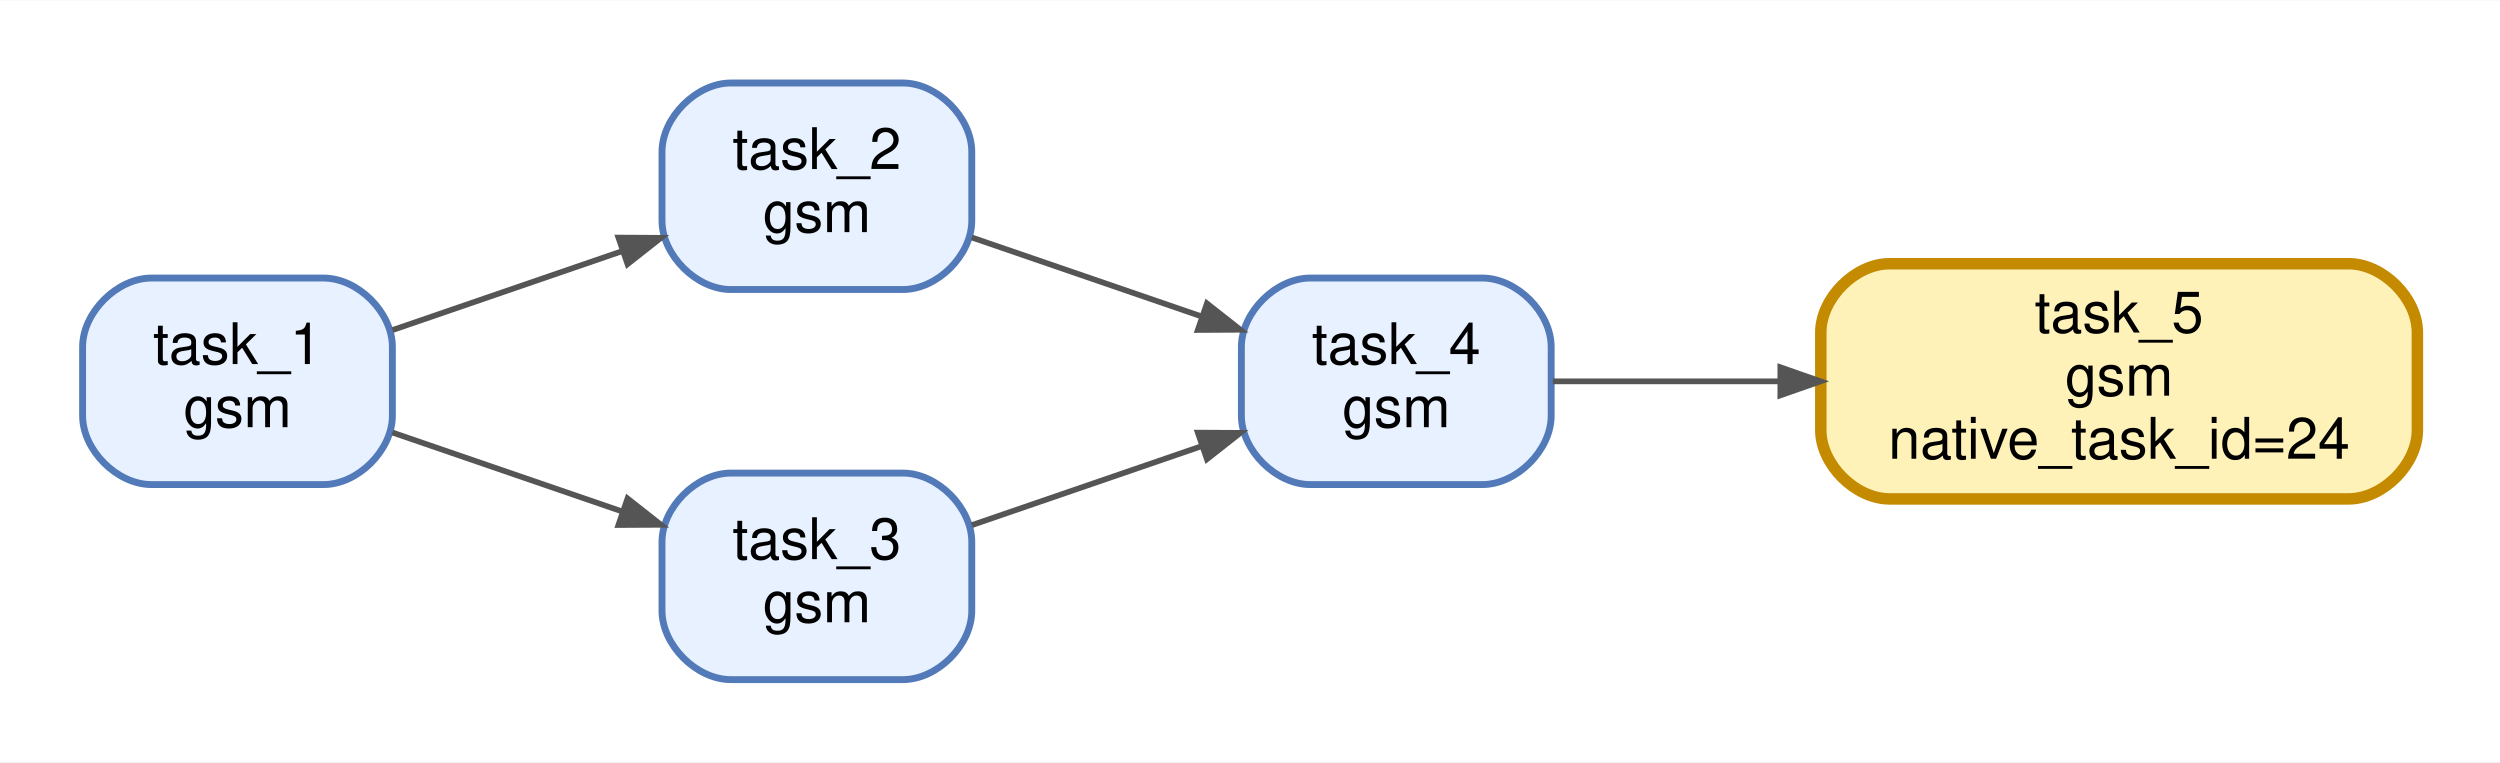
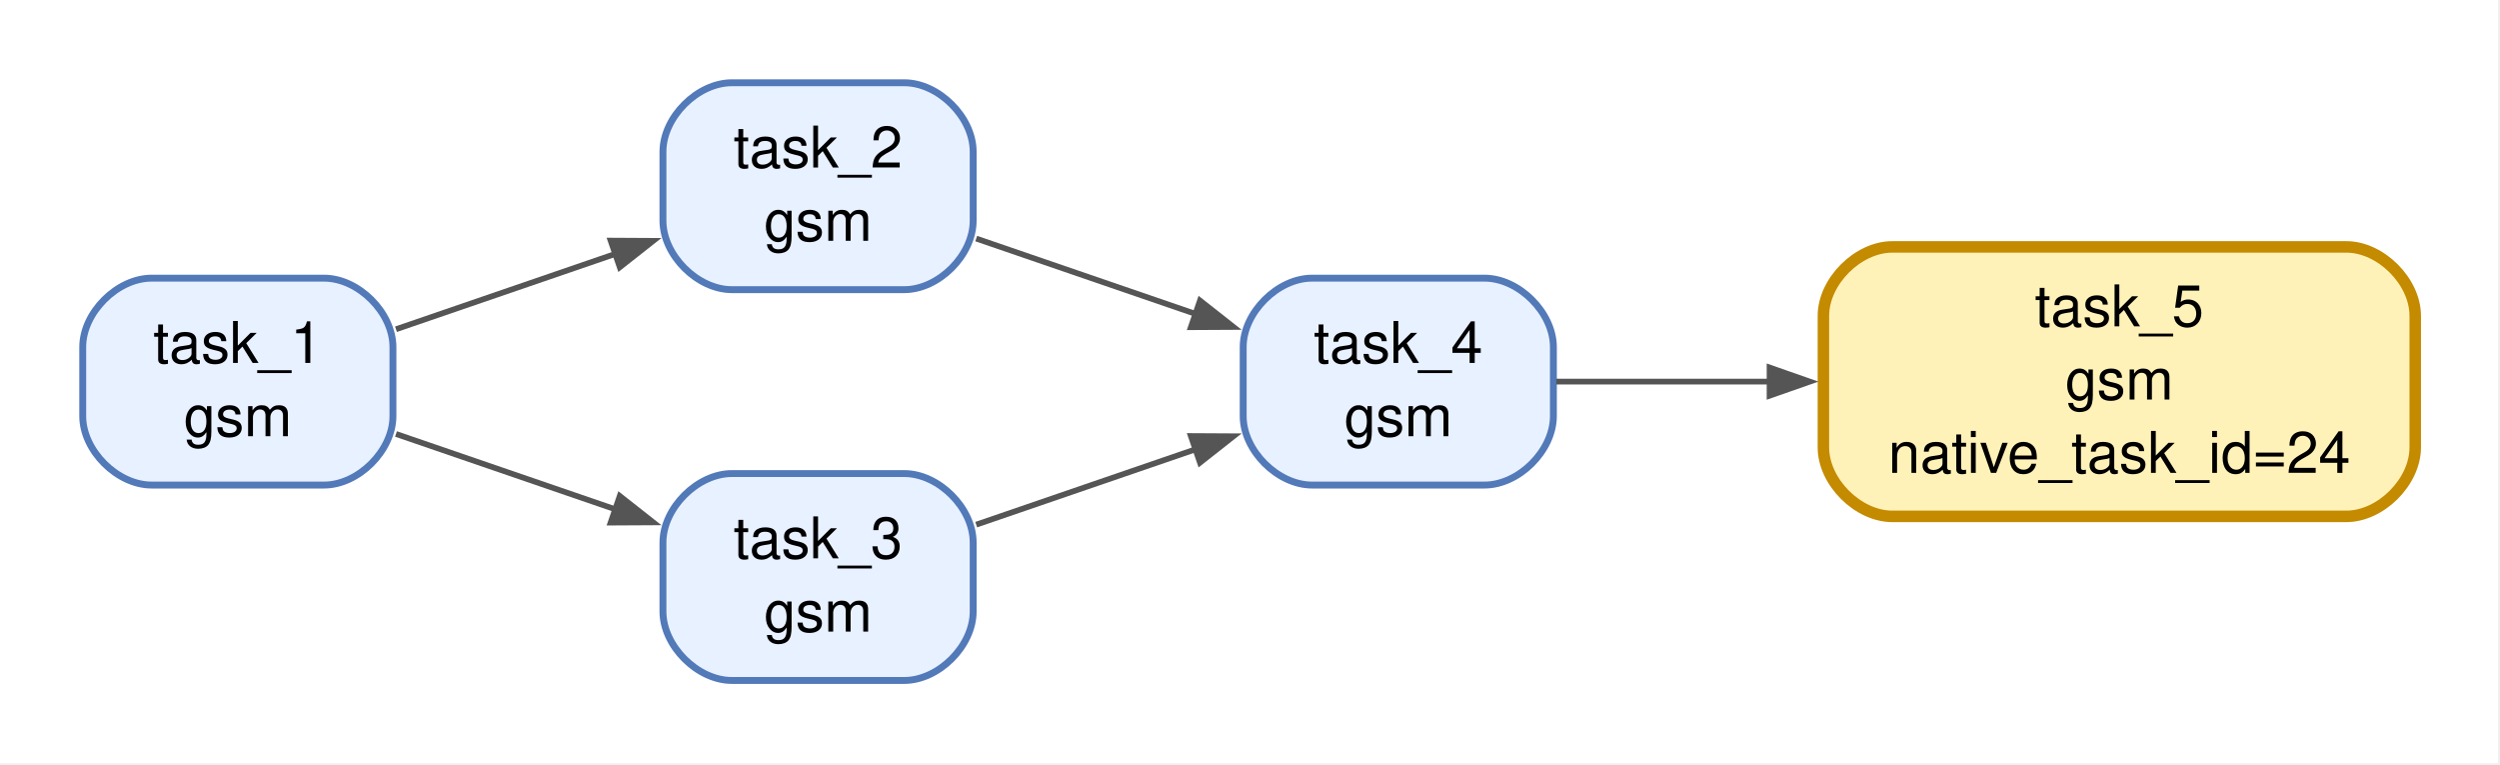
- <svg xmlns="http://www.w3.org/2000/svg" width="436pt" height="133pt" viewBox="0.00 0.00 435.80 132.80">
+ <svg xmlns="http://www.w3.org/2000/svg" width="435pt" height="133pt" viewBox="0.00 0.00 435.00 133.00">
  <g id="graph0" class="graph" transform="scale(1 1) rotate(0) translate(14.4 118.4)">
-     <polygon fill="white" stroke="transparent" points="-14.4,14.4 -14.4,-118.4 421.4,-118.4 421.4,14.4 -14.4,14.4" />
+     <polygon fill="white" stroke="none" points="-14.4,14.4 -14.4,-118.4 420.42,-118.4 420.42,14.4 -14.4,14.4" />
    <g id="node1" class="node">
      <path fill="#e8f1ff" stroke="#5279b8" stroke-width="1.2" d="M42,-70C42,-70 12,-70 12,-70 6,-70 0,-64 0,-58 0,-58 0,-46 0,-46 0,-40 6,-34 12,-34 12,-34 42,-34 42,-34 48,-34 54,-40 54,-46 54,-46 54,-58 54,-58 54,-64 48,-70 42,-70" />
-       <text text-anchor="middle" x="27" y="-55" font-family="Helvetica,sans-Serif" font-size="10.00">task_1</text>
-       <text text-anchor="middle" x="27" y="-44" font-family="Helvetica,sans-Serif" font-size="10.00">gsm</text>
+       <text xml:space="preserve" text-anchor="middle" x="27" y="-55.25" font-family="Helvetica,sans-Serif" font-size="10.00">task_1</text>
+       <text xml:space="preserve" text-anchor="middle" x="27" y="-42.5" font-family="Helvetica,sans-Serif" font-size="10.00">gsm</text>
    </g>
    <g id="node2" class="node">
      <path fill="#e8f1ff" stroke="#5279b8" stroke-width="1.2" d="M143,-104C143,-104 113,-104 113,-104 107,-104 101,-98 101,-92 101,-92 101,-80 101,-80 101,-74 107,-68 113,-68 113,-68 143,-68 143,-68 149,-68 155,-74 155,-80 155,-80 155,-92 155,-92 155,-98 149,-104 143,-104" />
-       <text text-anchor="middle" x="128" y="-89" font-family="Helvetica,sans-Serif" font-size="10.00">task_2</text>
-       <text text-anchor="middle" x="128" y="-78" font-family="Helvetica,sans-Serif" font-size="10.00">gsm</text>
+       <text xml:space="preserve" text-anchor="middle" x="128" y="-89.25" font-family="Helvetica,sans-Serif" font-size="10.00">task_2</text>
+       <text xml:space="preserve" text-anchor="middle" x="128" y="-76.5" font-family="Helvetica,sans-Serif" font-size="10.00">gsm</text>
    </g>
    <g id="edge1" class="edge">
-       <path fill="none" stroke="#555555" d="M54.01,-60.93C66.3,-65.16 81.12,-70.24 94.17,-74.73" />
-       <polygon fill="#555555" stroke="#555555" points="93.4,-77.05 100.82,-77.01 94.99,-72.42 93.4,-77.05" />
+       <path fill="none" stroke="#555555" d="M54.53,-61.11C66.28,-65.15 80.24,-69.94 92.76,-74.24" />
+       <polygon fill="#555555" stroke="#555555" points="91.89,-76.53 99.31,-76.49 93.48,-71.9 91.89,-76.53" />
    </g>
    <g id="node3" class="node">
      <path fill="#e8f1ff" stroke="#5279b8" stroke-width="1.2" d="M143,-36C143,-36 113,-36 113,-36 107,-36 101,-30 101,-24 101,-24 101,-12 101,-12 101,-6 107,0 113,0 113,0 143,0 143,0 149,0 155,-6 155,-12 155,-12 155,-24 155,-24 155,-30 149,-36 143,-36" />
-       <text text-anchor="middle" x="128" y="-21" font-family="Helvetica,sans-Serif" font-size="10.00">task_3</text>
-       <text text-anchor="middle" x="128" y="-10" font-family="Helvetica,sans-Serif" font-size="10.00">gsm</text>
+       <text xml:space="preserve" text-anchor="middle" x="128" y="-21.25" font-family="Helvetica,sans-Serif" font-size="10.00">task_3</text>
+       <text xml:space="preserve" text-anchor="middle" x="128" y="-8.5" font-family="Helvetica,sans-Serif" font-size="10.00">gsm</text>
    </g>
    <g id="edge2" class="edge">
-       <path fill="none" stroke="#555555" d="M54.01,-43.07C66.3,-38.84 81.12,-33.76 94.17,-29.27" />
-       <polygon fill="#555555" stroke="#555555" points="94.99,-31.58 100.82,-26.99 93.4,-26.95 94.99,-31.58" />
+       <path fill="none" stroke="#555555" d="M54.53,-42.89C66.28,-38.85 80.24,-34.06 92.76,-29.76" />
+       <polygon fill="#555555" stroke="#555555" points="93.48,-32.1 99.31,-27.51 91.89,-27.47 93.48,-32.1" />
    </g>
    <g id="node4" class="node">
      <path fill="#e8f1ff" stroke="#5279b8" stroke-width="1.2" d="M244,-70C244,-70 214,-70 214,-70 208,-70 202,-64 202,-58 202,-58 202,-46 202,-46 202,-40 208,-34 214,-34 214,-34 244,-34 244,-34 250,-34 256,-40 256,-46 256,-46 256,-58 256,-58 256,-64 250,-70 244,-70" />
-       <text text-anchor="middle" x="229" y="-55" font-family="Helvetica,sans-Serif" font-size="10.00">task_4</text>
-       <text text-anchor="middle" x="229" y="-44" font-family="Helvetica,sans-Serif" font-size="10.00">gsm</text>
+       <text xml:space="preserve" text-anchor="middle" x="229" y="-55.25" font-family="Helvetica,sans-Serif" font-size="10.00">task_4</text>
+       <text xml:space="preserve" text-anchor="middle" x="229" y="-42.5" font-family="Helvetica,sans-Serif" font-size="10.00">gsm</text>
    </g>
    <g id="edge3" class="edge">
-       <path fill="none" stroke="#555555" d="M155.01,-77.07C167.3,-72.84 182.12,-67.76 195.17,-63.27" />
-       <polygon fill="#555555" stroke="#555555" points="195.99,-65.58 201.82,-60.99 194.4,-60.95 195.99,-65.58" />
+       <path fill="none" stroke="#555555" d="M155.53,-76.89C167.28,-72.85 181.24,-68.06 193.76,-63.76" />
+       <polygon fill="#555555" stroke="#555555" points="194.48,-66.1 200.31,-61.51 192.89,-61.47 194.48,-66.1" />
    </g>
    <g id="edge4" class="edge">
-       <path fill="none" stroke="#555555" d="M155.01,-26.93C167.3,-31.16 182.12,-36.24 195.17,-40.73" />
-       <polygon fill="#555555" stroke="#555555" points="194.4,-43.05 201.82,-43.01 195.99,-38.42 194.4,-43.05" />
+       <path fill="none" stroke="#555555" d="M155.53,-27.11C167.28,-31.15 181.24,-35.94 193.76,-40.24" />
+       <polygon fill="#555555" stroke="#555555" points="192.89,-42.53 200.31,-42.49 194.48,-37.9 192.89,-42.53" />
    </g>
    <g id="node5" class="node">
-       <path fill="#fff2b8" stroke="#c48a00" stroke-width="2" d="M395,-72.5C395,-72.5 315,-72.5 315,-72.5 309,-72.5 303,-66.5 303,-60.5 303,-60.5 303,-43.5 303,-43.5 303,-37.5 309,-31.5 315,-31.5 315,-31.5 395,-31.5 395,-31.5 401,-31.5 407,-37.5 407,-43.5 407,-43.5 407,-60.5 407,-60.5 407,-66.5 401,-72.5 395,-72.5" />
-       <text text-anchor="middle" x="355" y="-60.5" font-family="Helvetica,sans-Serif" font-size="10.00">task_5</text>
-       <text text-anchor="middle" x="355" y="-49.5" font-family="Helvetica,sans-Serif" font-size="10.00">gsm</text>
-       <text text-anchor="middle" x="355" y="-38.5" font-family="Helvetica,sans-Serif" font-size="10.00">native_task_id=24</text>
+       <path fill="#fff2b8" stroke="#c48a00" stroke-width="2" d="M394.02,-75.44C394.02,-75.44 315,-75.44 315,-75.44 309,-75.44 303,-69.44 303,-63.44 303,-63.44 303,-40.55 303,-40.55 303,-34.55 309,-28.55 315,-28.55 315,-28.55 394.02,-28.55 394.02,-28.55 400.02,-28.55 406.02,-34.55 406.02,-40.55 406.02,-40.55 406.02,-63.44 406.02,-63.44 406.02,-69.44 400.02,-75.44 394.02,-75.44" />
+       <text xml:space="preserve" text-anchor="middle" x="354.51" y="-61.62" font-family="Helvetica,sans-Serif" font-size="10.00">task_5</text>
+       <text xml:space="preserve" text-anchor="middle" x="354.51" y="-48.88" font-family="Helvetica,sans-Serif" font-size="10.00">gsm</text>
+       <text xml:space="preserve" text-anchor="middle" x="354.51" y="-36.12" font-family="Helvetica,sans-Serif" font-size="10.00">native_task_id=24</text>
    </g>
    <g id="edge5" class="edge">
-       <path fill="none" stroke="#555555" d="M256.3,-52C267.86,-52 281.94,-52 295.76,-52" />
-       <polygon fill="#555555" stroke="#555555" points="295.95,-54.45 302.95,-52 295.95,-49.55 295.95,-54.45" />
+       <path fill="none" stroke="#555555" d="M256.5,-52C267.53,-52 280.83,-52 293.98,-52" />
+       <polygon fill="#555555" stroke="#555555" points="293.63,-54.45 300.63,-52 293.63,-49.55 293.63,-54.45" />
    </g>
  </g>
</svg>
